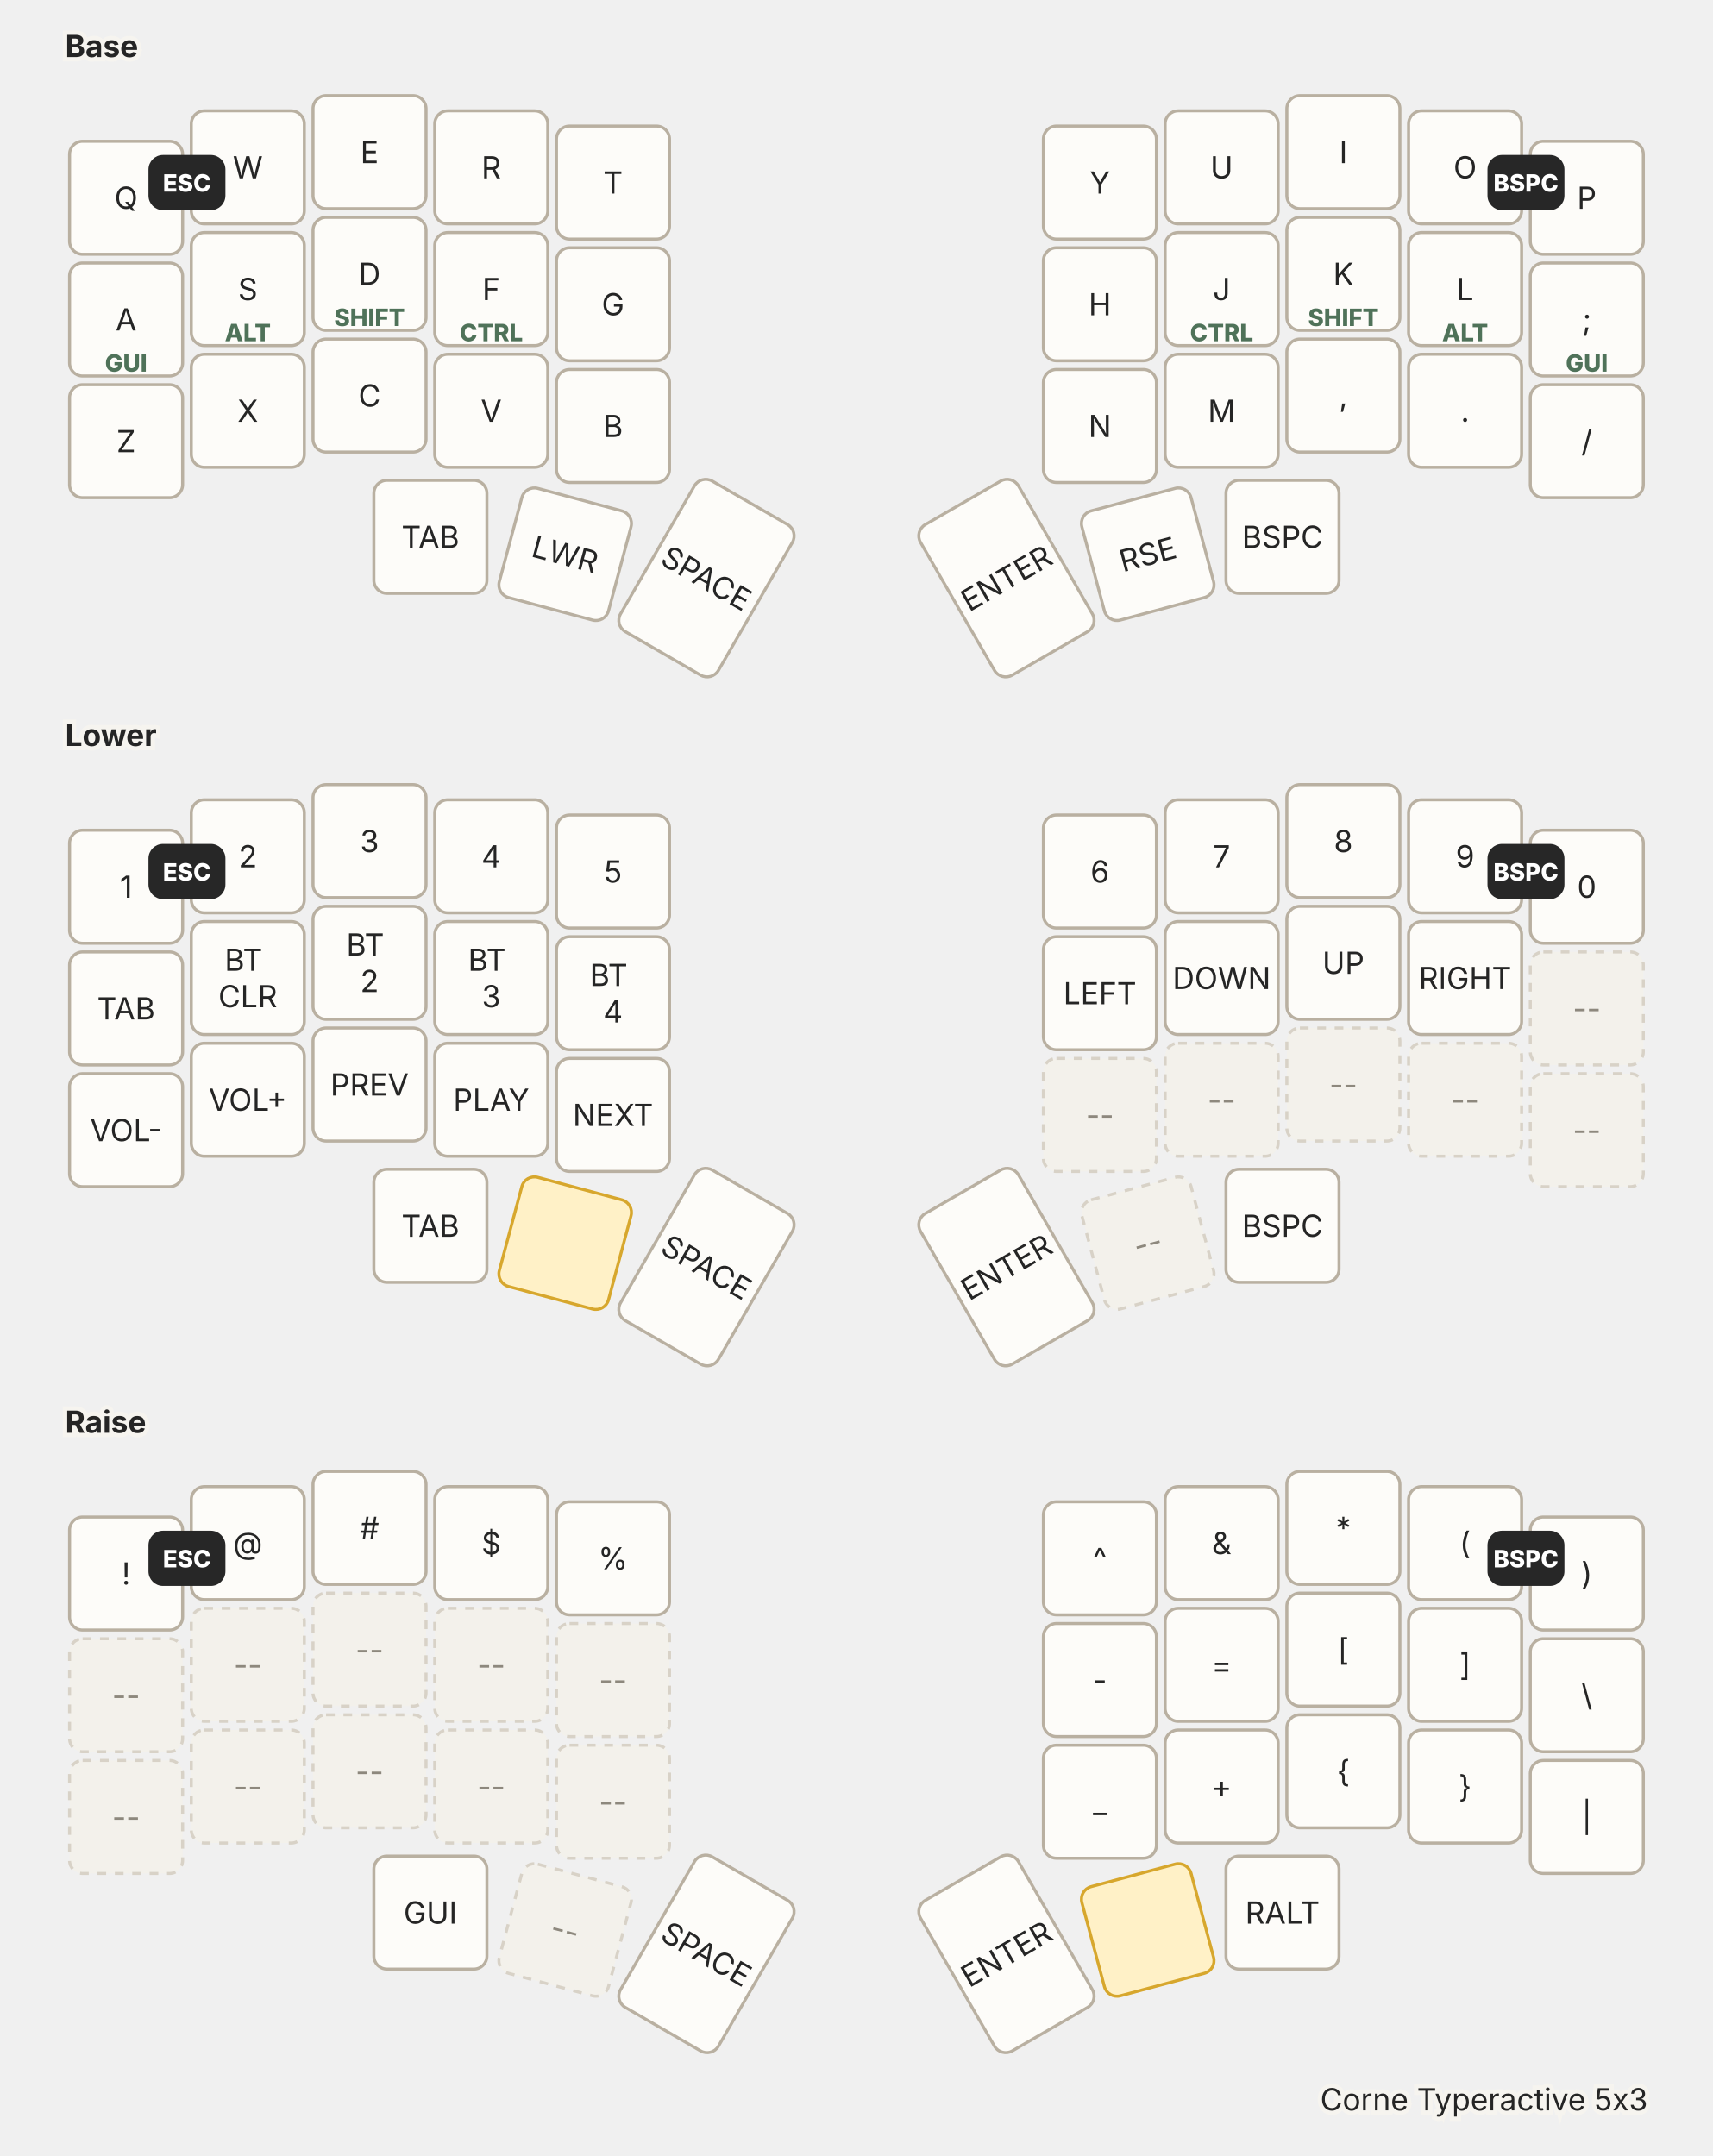
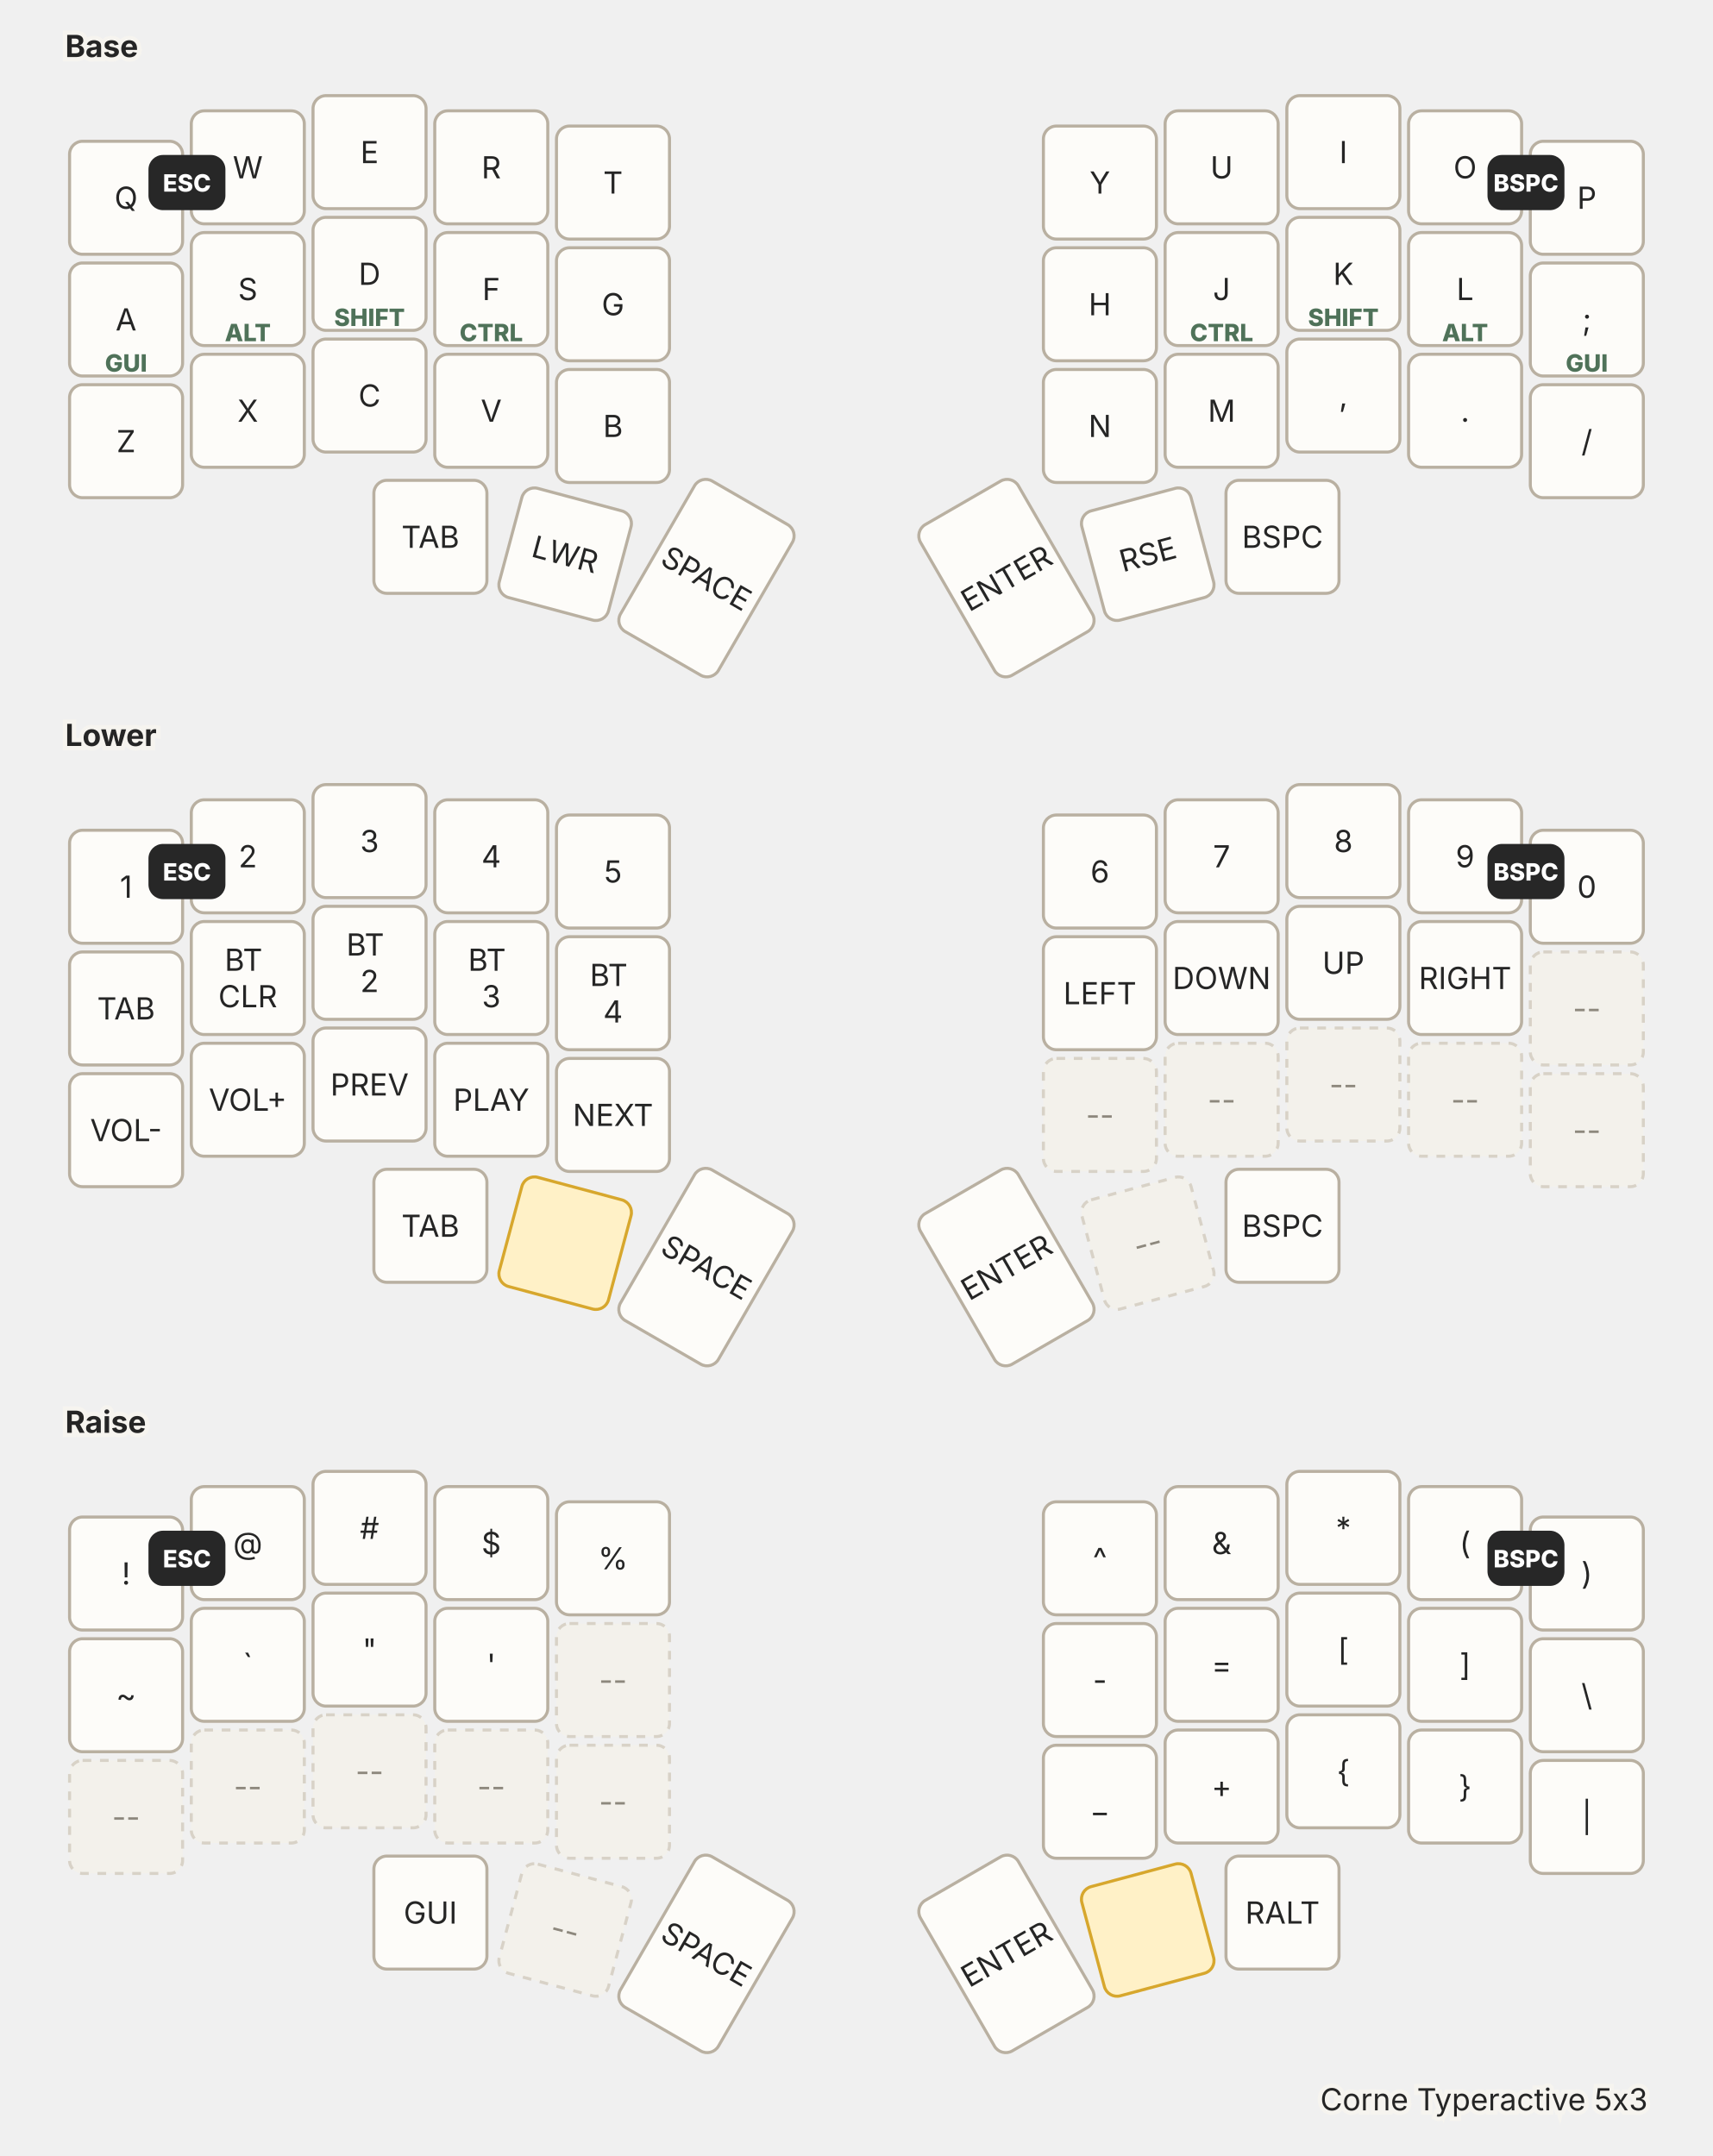
<svg xmlns="http://www.w3.org/2000/svg" width="788" height="992" viewBox="0 0 788 992" class="keymap">
  <style>/* inherit to force styles through use tags */
svg path {
    fill: inherit;
}

/* font and background color specifications */
svg.keymap {
    font-family: SFMono-Regular,Consolas,Liberation Mono,Menlo,monospace;
    font-size: 14px;
    font-kerning: normal;
    text-rendering: optimizeLegibility;
    fill: #24292e;
}

/* default key styling */
rect.key {
    fill: #f6f8fa;
}

rect.key, rect.combo {
    stroke: #c9cccf;
    stroke-width: 1;
}

/* default key side styling, only used is draw_key_sides is set */
rect.side {
    filter: brightness(90%);
}

/* color accent for combo boxes */
rect.combo, rect.combo-separate {
    fill: #cdf;
}

/* color accent for held keys */
rect.held, rect.combo.held {
    fill: #fdd;
}

/* color accent for ghost (optional) keys */
rect.ghost, rect.combo.ghost {
    stroke-dasharray: 4, 4;
    stroke-width: 2;
}

text {
    text-anchor: middle;
    dominant-baseline: middle;
}

/* styling for layer labels */
text.label {
    font-weight: bold;
    text-anchor: start;
    stroke: white;
    stroke-width: 4;
    paint-order: stroke;
}

/* styling for optional footer */
text.footer {
    text-anchor: end;
    dominant-baseline: auto;
    stroke: white;
    stroke-width: 4;
    paint-order: stroke;
}

/* styling for combo tap, and key non-tap label text */
text.combo, text.hold, text.shifted, text.left, text.right, text.tl, text.tr, text.bl, text.br {
    font-size: 11px;
}

text.hold, text.bl, text.br {
    text-anchor: middle;
    dominant-baseline: auto;
}

text.shifted, text.tl, text.tr {
    text-anchor: middle;
    dominant-baseline: hanging;
}

text.left, text.tl, text.bl {
    text-anchor: start;
}

text.right, text.tr, text.br {
    text-anchor: end;
}

text.layer-activator {
    text-decoration: underline;
}

/* styling for hold/shifted label text in combo box */
text.combo.hold, text.combo.shifted, text.combo.left, text.combo.right {
    font-size: 8px;
}

/* lighter symbol for transparent keys */
text.trans {
    fill: #7b7e81;
}

/* styling for combo dendrons */
path.combo {
    stroke-width: 1;
    stroke: gray;
    fill: none;
}

/* Start Tabler Icons Cleanup */
/* cannot use height/width with glyphs */
.icon-tabler &gt; path {
    fill: inherit;
    stroke: inherit;
    stroke-width: 2;
}
/* hide tabler's default box */
.icon-tabler &gt; path[stroke="none"][fill="none"] {
    visibility: hidden;
}
/* End Tabler Icons Cleanup */

svg.keymap {
  font-family: ui-sans-serif, system-ui, -apple-system, BlinkMacSystemFont, "Segoe UI", sans-serif;
  font-size: 14px;
  fill: #252525;
  background: #f6f4ef;
}

rect.key {
  fill: #fdfcf9;
}

rect.key,
rect.combo {
  stroke: #b9b0a1;
  stroke-width: 1.4;
}

rect.held {
  fill: #fff1c7;
  stroke: #d7a72d;
}

rect.trans {
  fill: #f3f1eb;
  stroke: #d8d2c7;
  stroke-dasharray: 4 4;
}

rect.combo {
  fill: #272727;
  stroke: #272727;
}

path.combo {
  stroke: #272727;
  stroke-width: 1.4;
}

text.combo {
  fill: #ffffff;
  font-weight: 800;
}

text.label,
text.footer {
  stroke: #f6f4ef;
  stroke-width: 4;
  paint-order: stroke;
}

text.hold {
  fill: #4f7259;
  font-weight: 800;
}

text.trans {
  fill: #8d887d;
}

text.layer-activator {
  text-decoration: none;
  font-weight: 800;
  fill: #8a6600;
}
</style>
  <g transform="translate(30, 0)" class="layer-Base">
    <text x="0" y="21" class="label" id="Base">Base</text>
    <g transform="translate(0, 42)">
      <g transform="translate(28, 49)" class="key keypos-0">
        <rect rx="6" ry="6" x="-26" y="-26" width="52" height="52" class="key" />
        <text x="0" y="0" class="key tap">Q</text>
      </g>
      <g transform="translate(84, 35)" class="key keypos-1">
        <rect rx="6" ry="6" x="-26" y="-26" width="52" height="52" class="key" />
        <text x="0" y="0" class="key tap">W</text>
      </g>
      <g transform="translate(140, 28)" class="key keypos-2">
        <rect rx="6" ry="6" x="-26" y="-26" width="52" height="52" class="key" />
        <text x="0" y="0" class="key tap">E</text>
      </g>
      <g transform="translate(196, 35)" class="key keypos-3">
        <rect rx="6" ry="6" x="-26" y="-26" width="52" height="52" class="key" />
        <text x="0" y="0" class="key tap">R</text>
      </g>
      <g transform="translate(252, 42)" class="key keypos-4">
        <rect rx="6" ry="6" x="-26" y="-26" width="52" height="52" class="key" />
        <text x="0" y="0" class="key tap">T</text>
      </g>
      <g transform="translate(476, 42)" class="key keypos-5">
        <rect rx="6" ry="6" x="-26" y="-26" width="52" height="52" class="key" />
        <text x="0" y="0" class="key tap">Y</text>
      </g>
      <g transform="translate(532, 35)" class="key keypos-6">
        <rect rx="6" ry="6" x="-26" y="-26" width="52" height="52" class="key" />
        <text x="0" y="0" class="key tap">U</text>
      </g>
      <g transform="translate(588, 28)" class="key keypos-7">
        <rect rx="6" ry="6" x="-26" y="-26" width="52" height="52" class="key" />
        <text x="0" y="0" class="key tap">I</text>
      </g>
      <g transform="translate(644, 35)" class="key keypos-8">
        <rect rx="6" ry="6" x="-26" y="-26" width="52" height="52" class="key" />
        <text x="0" y="0" class="key tap">O</text>
      </g>
      <g transform="translate(700, 49)" class="key keypos-9">
        <rect rx="6" ry="6" x="-26" y="-26" width="52" height="52" class="key" />
        <text x="0" y="0" class="key tap">P</text>
      </g>
      <g transform="translate(28, 105)" class="key keypos-10">
        <rect rx="6" ry="6" x="-26" y="-26" width="52" height="52" class="key" />
        <text x="0" y="0" class="key tap">A</text>
        <text x="0" y="24" class="key hold">GUI</text>
      </g>
      <g transform="translate(84, 91)" class="key keypos-11">
        <rect rx="6" ry="6" x="-26" y="-26" width="52" height="52" class="key" />
        <text x="0" y="0" class="key tap">S</text>
        <text x="0" y="24" class="key hold">ALT</text>
      </g>
      <g transform="translate(140, 84)" class="key keypos-12">
        <rect rx="6" ry="6" x="-26" y="-26" width="52" height="52" class="key" />
        <text x="0" y="0" class="key tap">D</text>
        <text x="0" y="24" class="key hold">SHIFT</text>
      </g>
      <g transform="translate(196, 91)" class="key keypos-13">
        <rect rx="6" ry="6" x="-26" y="-26" width="52" height="52" class="key" />
        <text x="0" y="0" class="key tap">F</text>
        <text x="0" y="24" class="key hold">CTRL</text>
      </g>
      <g transform="translate(252, 98)" class="key keypos-14">
        <rect rx="6" ry="6" x="-26" y="-26" width="52" height="52" class="key" />
        <text x="0" y="0" class="key tap">G</text>
      </g>
      <g transform="translate(476, 98)" class="key keypos-15">
        <rect rx="6" ry="6" x="-26" y="-26" width="52" height="52" class="key" />
        <text x="0" y="0" class="key tap">H</text>
      </g>
      <g transform="translate(532, 91)" class="key keypos-16">
        <rect rx="6" ry="6" x="-26" y="-26" width="52" height="52" class="key" />
        <text x="0" y="0" class="key tap">J</text>
        <text x="0" y="24" class="key hold">CTRL</text>
      </g>
      <g transform="translate(588, 84)" class="key keypos-17">
        <rect rx="6" ry="6" x="-26" y="-26" width="52" height="52" class="key" />
        <text x="0" y="0" class="key tap">K</text>
        <text x="0" y="24" class="key hold">SHIFT</text>
      </g>
      <g transform="translate(644, 91)" class="key keypos-18">
        <rect rx="6" ry="6" x="-26" y="-26" width="52" height="52" class="key" />
        <text x="0" y="0" class="key tap">L</text>
        <text x="0" y="24" class="key hold">ALT</text>
      </g>
      <g transform="translate(700, 105)" class="key keypos-19">
        <rect rx="6" ry="6" x="-26" y="-26" width="52" height="52" class="key" />
        <text x="0" y="0" class="key tap">;</text>
        <text x="0" y="24" class="key hold">GUI</text>
      </g>
      <g transform="translate(28, 161)" class="key keypos-20">
        <rect rx="6" ry="6" x="-26" y="-26" width="52" height="52" class="key" />
        <text x="0" y="0" class="key tap">Z</text>
      </g>
      <g transform="translate(84, 147)" class="key keypos-21">
        <rect rx="6" ry="6" x="-26" y="-26" width="52" height="52" class="key" />
        <text x="0" y="0" class="key tap">X</text>
      </g>
      <g transform="translate(140, 140)" class="key keypos-22">
        <rect rx="6" ry="6" x="-26" y="-26" width="52" height="52" class="key" />
        <text x="0" y="0" class="key tap">C</text>
      </g>
      <g transform="translate(196, 147)" class="key keypos-23">
        <rect rx="6" ry="6" x="-26" y="-26" width="52" height="52" class="key" />
        <text x="0" y="0" class="key tap">V</text>
      </g>
      <g transform="translate(252, 154)" class="key keypos-24">
        <rect rx="6" ry="6" x="-26" y="-26" width="52" height="52" class="key" />
        <text x="0" y="0" class="key tap">B</text>
      </g>
      <g transform="translate(476, 154)" class="key keypos-25">
        <rect rx="6" ry="6" x="-26" y="-26" width="52" height="52" class="key" />
        <text x="0" y="0" class="key tap">N</text>
      </g>
      <g transform="translate(532, 147)" class="key keypos-26">
        <rect rx="6" ry="6" x="-26" y="-26" width="52" height="52" class="key" />
        <text x="0" y="0" class="key tap">M</text>
      </g>
      <g transform="translate(588, 140)" class="key keypos-27">
        <rect rx="6" ry="6" x="-26" y="-26" width="52" height="52" class="key" />
        <text x="0" y="0" class="key tap">,</text>
      </g>
      <g transform="translate(644, 147)" class="key keypos-28">
        <rect rx="6" ry="6" x="-26" y="-26" width="52" height="52" class="key" />
        <text x="0" y="0" class="key tap">.</text>
      </g>
      <g transform="translate(700, 161)" class="key keypos-29">
        <rect rx="6" ry="6" x="-26" y="-26" width="52" height="52" class="key" />
        <text x="0" y="0" class="key tap">/</text>
      </g>
      <g transform="translate(168, 205)" class="key keypos-30">
        <rect rx="6" ry="6" x="-26" y="-26" width="52" height="52" class="key" />
        <text x="0" y="0" class="key tap">TAB</text>
      </g>
      <g transform="translate(230, 213) rotate(15.0)" class="key keypos-31">
        <rect rx="6" ry="6" x="-26" y="-26" width="52" height="52" class="key" />
        <text x="0" y="0" class="key tap">LWR</text>
      </g>
      <g transform="translate(295, 224) rotate(30.0)" class="key keypos-32">
        <rect rx="6" ry="6" x="-26" y="-40" width="52" height="80" class="key" />
        <text x="0" y="0" class="key tap">SPACE</text>
      </g>
      <g transform="translate(433, 224) rotate(-30.0)" class="key keypos-33">
        <rect rx="6" ry="6" x="-26" y="-40" width="52" height="80" class="key" />
        <text x="0" y="0" class="key tap">ENTER</text>
      </g>
      <g transform="translate(498, 213) rotate(-15.0)" class="key keypos-34">
        <rect rx="6" ry="6" x="-26" y="-26" width="52" height="52" class="key" />
        <text x="0" y="0" class="key tap">RSE</text>
      </g>
      <g transform="translate(560, 205)" class="key keypos-35">
        <rect rx="6" ry="6" x="-26" y="-26" width="52" height="52" class="key" />
        <text x="0" y="0" class="key tap">BSPC</text>
      </g>
      <g class="combo combopos-0">
        <rect rx="6" ry="6" x="39" y="30" width="34" height="24" class="combo" />
        <text x="56" y="42" class="combo tap">ESC</text>
      </g>
      <g class="combo combopos-1">
        <rect rx="6" ry="6" x="655" y="30" width="34" height="24" class="combo" />
        <text x="672" y="42" class="combo tap">BSPC</text>
      </g>
    </g>
  </g>
  <g transform="translate(30, 317)" class="layer-Lower">
    <text x="0" y="21" class="label" id="Lower">Lower</text>
    <g transform="translate(0, 42)">
      <g transform="translate(28, 49)" class="key keypos-0">
        <rect rx="6" ry="6" x="-26" y="-26" width="52" height="52" class="key" />
        <text x="0" y="0" class="key tap">1</text>
      </g>
      <g transform="translate(84, 35)" class="key keypos-1">
        <rect rx="6" ry="6" x="-26" y="-26" width="52" height="52" class="key" />
        <text x="0" y="0" class="key tap">2</text>
      </g>
      <g transform="translate(140, 28)" class="key keypos-2">
        <rect rx="6" ry="6" x="-26" y="-26" width="52" height="52" class="key" />
        <text x="0" y="0" class="key tap">3</text>
      </g>
      <g transform="translate(196, 35)" class="key keypos-3">
        <rect rx="6" ry="6" x="-26" y="-26" width="52" height="52" class="key" />
        <text x="0" y="0" class="key tap">4</text>
      </g>
      <g transform="translate(252, 42)" class="key keypos-4">
        <rect rx="6" ry="6" x="-26" y="-26" width="52" height="52" class="key" />
        <text x="0" y="0" class="key tap">5</text>
      </g>
      <g transform="translate(476, 42)" class="key keypos-5">
        <rect rx="6" ry="6" x="-26" y="-26" width="52" height="52" class="key" />
        <text x="0" y="0" class="key tap">6</text>
      </g>
      <g transform="translate(532, 35)" class="key keypos-6">
        <rect rx="6" ry="6" x="-26" y="-26" width="52" height="52" class="key" />
        <text x="0" y="0" class="key tap">7</text>
      </g>
      <g transform="translate(588, 28)" class="key keypos-7">
        <rect rx="6" ry="6" x="-26" y="-26" width="52" height="52" class="key" />
        <text x="0" y="0" class="key tap">8</text>
      </g>
      <g transform="translate(644, 35)" class="key keypos-8">
        <rect rx="6" ry="6" x="-26" y="-26" width="52" height="52" class="key" />
        <text x="0" y="0" class="key tap">9</text>
      </g>
      <g transform="translate(700, 49)" class="key keypos-9">
        <rect rx="6" ry="6" x="-26" y="-26" width="52" height="52" class="key" />
        <text x="0" y="0" class="key tap">0</text>
      </g>
      <g transform="translate(28, 105)" class="key keypos-10">
        <rect rx="6" ry="6" x="-26" y="-26" width="52" height="52" class="key" />
        <text x="0" y="0" class="key tap">TAB</text>
      </g>
      <g transform="translate(84, 91)" class="key keypos-11">
        <rect rx="6" ry="6" x="-26" y="-26" width="52" height="52" class="key" />
        <text x="0" y="0" class="key tap">
          <tspan x="0" dy="-0.6em">BT</tspan>
          <tspan x="0" dy="1.2em">CLR</tspan>
        </text>
      </g>
      <g transform="translate(140, 84)" class="key keypos-12">
        <rect rx="6" ry="6" x="-26" y="-26" width="52" height="52" class="key" />
        <text x="0" y="0" class="key tap">
          <tspan x="0" dy="-0.6em">BT</tspan>
          <tspan x="0" dy="1.2em">2</tspan>
        </text>
      </g>
      <g transform="translate(196, 91)" class="key keypos-13">
        <rect rx="6" ry="6" x="-26" y="-26" width="52" height="52" class="key" />
        <text x="0" y="0" class="key tap">
          <tspan x="0" dy="-0.6em">BT</tspan>
          <tspan x="0" dy="1.2em">3</tspan>
        </text>
      </g>
      <g transform="translate(252, 98)" class="key keypos-14">
        <rect rx="6" ry="6" x="-26" y="-26" width="52" height="52" class="key" />
        <text x="0" y="0" class="key tap">
          <tspan x="0" dy="-0.6em">BT</tspan>
          <tspan x="0" dy="1.2em">4</tspan>
        </text>
      </g>
      <g transform="translate(476, 98)" class="key keypos-15">
        <rect rx="6" ry="6" x="-26" y="-26" width="52" height="52" class="key" />
        <text x="0" y="0" class="key tap">LEFT</text>
      </g>
      <g transform="translate(532, 91)" class="key keypos-16">
        <rect rx="6" ry="6" x="-26" y="-26" width="52" height="52" class="key" />
        <text x="0" y="0" class="key tap">DOWN</text>
      </g>
      <g transform="translate(588, 84)" class="key keypos-17">
        <rect rx="6" ry="6" x="-26" y="-26" width="52" height="52" class="key" />
        <text x="0" y="0" class="key tap">UP</text>
      </g>
      <g transform="translate(644, 91)" class="key keypos-18">
        <rect rx="6" ry="6" x="-26" y="-26" width="52" height="52" class="key" />
        <text x="0" y="0" class="key tap">RIGHT</text>
      </g>
      <g transform="translate(700, 105)" class="key trans keypos-19">
        <rect rx="6" ry="6" x="-26" y="-26" width="52" height="52" class="key trans" />
        <text x="0" y="0" class="key trans tap">--</text>
      </g>
      <g transform="translate(28, 161)" class="key keypos-20">
        <rect rx="6" ry="6" x="-26" y="-26" width="52" height="52" class="key" />
        <text x="0" y="0" class="key tap">VOL-</text>
      </g>
      <g transform="translate(84, 147)" class="key keypos-21">
        <rect rx="6" ry="6" x="-26" y="-26" width="52" height="52" class="key" />
        <text x="0" y="0" class="key tap">VOL+</text>
      </g>
      <g transform="translate(140, 140)" class="key keypos-22">
        <rect rx="6" ry="6" x="-26" y="-26" width="52" height="52" class="key" />
        <text x="0" y="0" class="key tap">PREV</text>
      </g>
      <g transform="translate(196, 147)" class="key keypos-23">
        <rect rx="6" ry="6" x="-26" y="-26" width="52" height="52" class="key" />
        <text x="0" y="0" class="key tap">PLAY</text>
      </g>
      <g transform="translate(252, 154)" class="key keypos-24">
        <rect rx="6" ry="6" x="-26" y="-26" width="52" height="52" class="key" />
        <text x="0" y="0" class="key tap">NEXT</text>
      </g>
      <g transform="translate(476, 154)" class="key trans keypos-25">
        <rect rx="6" ry="6" x="-26" y="-26" width="52" height="52" class="key trans" />
        <text x="0" y="0" class="key trans tap">--</text>
      </g>
      <g transform="translate(532, 147)" class="key trans keypos-26">
        <rect rx="6" ry="6" x="-26" y="-26" width="52" height="52" class="key trans" />
        <text x="0" y="0" class="key trans tap">--</text>
      </g>
      <g transform="translate(588, 140)" class="key trans keypos-27">
        <rect rx="6" ry="6" x="-26" y="-26" width="52" height="52" class="key trans" />
        <text x="0" y="0" class="key trans tap">--</text>
      </g>
      <g transform="translate(644, 147)" class="key trans keypos-28">
        <rect rx="6" ry="6" x="-26" y="-26" width="52" height="52" class="key trans" />
        <text x="0" y="0" class="key trans tap">--</text>
      </g>
      <g transform="translate(700, 161)" class="key trans keypos-29">
        <rect rx="6" ry="6" x="-26" y="-26" width="52" height="52" class="key trans" />
        <text x="0" y="0" class="key trans tap">--</text>
      </g>
      <g transform="translate(168, 205)" class="key keypos-30">
        <rect rx="6" ry="6" x="-26" y="-26" width="52" height="52" class="key" />
        <text x="0" y="0" class="key tap">TAB</text>
      </g>
      <g transform="translate(230, 213) rotate(15.0)" class="key held keypos-31">
        <rect rx="6" ry="6" x="-26" y="-26" width="52" height="52" class="key held" />
      </g>
      <g transform="translate(295, 224) rotate(30.0)" class="key keypos-32">
        <rect rx="6" ry="6" x="-26" y="-40" width="52" height="80" class="key" />
        <text x="0" y="0" class="key tap">SPACE</text>
      </g>
      <g transform="translate(433, 224) rotate(-30.0)" class="key keypos-33">
        <rect rx="6" ry="6" x="-26" y="-40" width="52" height="80" class="key" />
        <text x="0" y="0" class="key tap">ENTER</text>
      </g>
      <g transform="translate(498, 213) rotate(-15.0)" class="key trans keypos-34">
        <rect rx="6" ry="6" x="-26" y="-26" width="52" height="52" class="key trans" />
        <text x="0" y="0" class="key trans tap">--</text>
      </g>
      <g transform="translate(560, 205)" class="key keypos-35">
        <rect rx="6" ry="6" x="-26" y="-26" width="52" height="52" class="key" />
        <text x="0" y="0" class="key tap">BSPC</text>
      </g>
      <g class="combo combopos-0">
        <rect rx="6" ry="6" x="39" y="30" width="34" height="24" class="combo" />
        <text x="56" y="42" class="combo tap">ESC</text>
      </g>
      <g class="combo combopos-1">
        <rect rx="6" ry="6" x="655" y="30" width="34" height="24" class="combo" />
        <text x="672" y="42" class="combo tap">BSPC</text>
      </g>
    </g>
  </g>
  <g transform="translate(30, 633)" class="layer-Raise">
    <text x="0" y="21" class="label" id="Raise">Raise</text>
    <g transform="translate(0, 42)">
      <g transform="translate(28, 49)" class="key keypos-0">
        <rect rx="6" ry="6" x="-26" y="-26" width="52" height="52" class="key" />
        <text x="0" y="0" class="key tap">!</text>
      </g>
      <g transform="translate(84, 35)" class="key keypos-1">
        <rect rx="6" ry="6" x="-26" y="-26" width="52" height="52" class="key" />
        <text x="0" y="0" class="key tap">@</text>
      </g>
      <g transform="translate(140, 28)" class="key keypos-2">
        <rect rx="6" ry="6" x="-26" y="-26" width="52" height="52" class="key" />
        <text x="0" y="0" class="key tap">#</text>
      </g>
      <g transform="translate(196, 35)" class="key keypos-3">
        <rect rx="6" ry="6" x="-26" y="-26" width="52" height="52" class="key" />
        <text x="0" y="0" class="key tap">$</text>
      </g>
      <g transform="translate(252, 42)" class="key keypos-4">
        <rect rx="6" ry="6" x="-26" y="-26" width="52" height="52" class="key" />
        <text x="0" y="0" class="key tap">%</text>
      </g>
      <g transform="translate(476, 42)" class="key keypos-5">
        <rect rx="6" ry="6" x="-26" y="-26" width="52" height="52" class="key" />
        <text x="0" y="0" class="key tap">^</text>
      </g>
      <g transform="translate(532, 35)" class="key keypos-6">
        <rect rx="6" ry="6" x="-26" y="-26" width="52" height="52" class="key" />
        <text x="0" y="0" class="key tap">&amp;</text>
      </g>
      <g transform="translate(588, 28)" class="key keypos-7">
        <rect rx="6" ry="6" x="-26" y="-26" width="52" height="52" class="key" />
        <text x="0" y="0" class="key tap">*</text>
      </g>
      <g transform="translate(644, 35)" class="key keypos-8">
        <rect rx="6" ry="6" x="-26" y="-26" width="52" height="52" class="key" />
        <text x="0" y="0" class="key tap">(</text>
      </g>
      <g transform="translate(700, 49)" class="key keypos-9">
        <rect rx="6" ry="6" x="-26" y="-26" width="52" height="52" class="key" />
        <text x="0" y="0" class="key tap">)</text>
      </g>
-       <g transform="translate(28, 105)" class="key trans keypos-10">
-         <rect rx="6" ry="6" x="-26" y="-26" width="52" height="52" class="key trans" />
-         <text x="0" y="0" class="key trans tap">--</text>
-       </g>
-       <g transform="translate(84, 91)" class="key trans keypos-11">
-         <rect rx="6" ry="6" x="-26" y="-26" width="52" height="52" class="key trans" />
-         <text x="0" y="0" class="key trans tap">--</text>
-       </g>
-       <g transform="translate(140, 84)" class="key trans keypos-12">
-         <rect rx="6" ry="6" x="-26" y="-26" width="52" height="52" class="key trans" />
-         <text x="0" y="0" class="key trans tap">--</text>
-       </g>
-       <g transform="translate(196, 91)" class="key trans keypos-13">
-         <rect rx="6" ry="6" x="-26" y="-26" width="52" height="52" class="key trans" />
-         <text x="0" y="0" class="key trans tap">--</text>
+       <g transform="translate(28, 105)" class="key keypos-10">
+         <rect rx="6" ry="6" x="-26" y="-26" width="52" height="52" class="key" />
+         <text x="0" y="0" class="key tap">~</text>
+       </g>
+       <g transform="translate(84, 91)" class="key keypos-11">
+         <rect rx="6" ry="6" x="-26" y="-26" width="52" height="52" class="key" />
+         <text x="0" y="0" class="key tap">`</text>
+       </g>
+       <g transform="translate(140, 84)" class="key keypos-12">
+         <rect rx="6" ry="6" x="-26" y="-26" width="52" height="52" class="key" />
+         <text x="0" y="0" class="key tap">"</text>
+       </g>
+       <g transform="translate(196, 91)" class="key keypos-13">
+         <rect rx="6" ry="6" x="-26" y="-26" width="52" height="52" class="key" />
+         <text x="0" y="0" class="key tap">'</text>
      </g>
      <g transform="translate(252, 98)" class="key trans keypos-14">
        <rect rx="6" ry="6" x="-26" y="-26" width="52" height="52" class="key trans" />
        <text x="0" y="0" class="key trans tap">--</text>
      </g>
      <g transform="translate(476, 98)" class="key keypos-15">
        <rect rx="6" ry="6" x="-26" y="-26" width="52" height="52" class="key" />
        <text x="0" y="0" class="key tap">-</text>
      </g>
      <g transform="translate(532, 91)" class="key keypos-16">
        <rect rx="6" ry="6" x="-26" y="-26" width="52" height="52" class="key" />
        <text x="0" y="0" class="key tap">=</text>
      </g>
      <g transform="translate(588, 84)" class="key keypos-17">
        <rect rx="6" ry="6" x="-26" y="-26" width="52" height="52" class="key" />
        <text x="0" y="0" class="key tap">[</text>
      </g>
      <g transform="translate(644, 91)" class="key keypos-18">
        <rect rx="6" ry="6" x="-26" y="-26" width="52" height="52" class="key" />
        <text x="0" y="0" class="key tap">]</text>
      </g>
      <g transform="translate(700, 105)" class="key keypos-19">
        <rect rx="6" ry="6" x="-26" y="-26" width="52" height="52" class="key" />
        <text x="0" y="0" class="key tap">\</text>
      </g>
      <g transform="translate(28, 161)" class="key trans keypos-20">
        <rect rx="6" ry="6" x="-26" y="-26" width="52" height="52" class="key trans" />
        <text x="0" y="0" class="key trans tap">--</text>
      </g>
      <g transform="translate(84, 147)" class="key trans keypos-21">
        <rect rx="6" ry="6" x="-26" y="-26" width="52" height="52" class="key trans" />
        <text x="0" y="0" class="key trans tap">--</text>
      </g>
      <g transform="translate(140, 140)" class="key trans keypos-22">
        <rect rx="6" ry="6" x="-26" y="-26" width="52" height="52" class="key trans" />
        <text x="0" y="0" class="key trans tap">--</text>
      </g>
      <g transform="translate(196, 147)" class="key trans keypos-23">
        <rect rx="6" ry="6" x="-26" y="-26" width="52" height="52" class="key trans" />
        <text x="0" y="0" class="key trans tap">--</text>
      </g>
      <g transform="translate(252, 154)" class="key trans keypos-24">
        <rect rx="6" ry="6" x="-26" y="-26" width="52" height="52" class="key trans" />
        <text x="0" y="0" class="key trans tap">--</text>
      </g>
      <g transform="translate(476, 154)" class="key keypos-25">
        <rect rx="6" ry="6" x="-26" y="-26" width="52" height="52" class="key" />
        <text x="0" y="0" class="key tap">_</text>
      </g>
      <g transform="translate(532, 147)" class="key keypos-26">
        <rect rx="6" ry="6" x="-26" y="-26" width="52" height="52" class="key" />
        <text x="0" y="0" class="key tap">+</text>
      </g>
      <g transform="translate(588, 140)" class="key keypos-27">
        <rect rx="6" ry="6" x="-26" y="-26" width="52" height="52" class="key" />
        <text x="0" y="0" class="key tap">{</text>
      </g>
      <g transform="translate(644, 147)" class="key keypos-28">
        <rect rx="6" ry="6" x="-26" y="-26" width="52" height="52" class="key" />
        <text x="0" y="0" class="key tap">}</text>
      </g>
      <g transform="translate(700, 161)" class="key keypos-29">
        <rect rx="6" ry="6" x="-26" y="-26" width="52" height="52" class="key" />
        <text x="0" y="0" class="key tap">|</text>
      </g>
      <g transform="translate(168, 205)" class="key keypos-30">
        <rect rx="6" ry="6" x="-26" y="-26" width="52" height="52" class="key" />
        <text x="0" y="0" class="key tap">GUI</text>
      </g>
      <g transform="translate(230, 213) rotate(15.0)" class="key trans keypos-31">
        <rect rx="6" ry="6" x="-26" y="-26" width="52" height="52" class="key trans" />
        <text x="0" y="0" class="key trans tap">--</text>
      </g>
      <g transform="translate(295, 224) rotate(30.0)" class="key keypos-32">
        <rect rx="6" ry="6" x="-26" y="-40" width="52" height="80" class="key" />
        <text x="0" y="0" class="key tap">SPACE</text>
      </g>
      <g transform="translate(433, 224) rotate(-30.0)" class="key keypos-33">
        <rect rx="6" ry="6" x="-26" y="-40" width="52" height="80" class="key" />
        <text x="0" y="0" class="key tap">ENTER</text>
      </g>
      <g transform="translate(498, 213) rotate(-15.0)" class="key held keypos-34">
        <rect rx="6" ry="6" x="-26" y="-26" width="52" height="52" class="key held" />
      </g>
      <g transform="translate(560, 205)" class="key keypos-35">
        <rect rx="6" ry="6" x="-26" y="-26" width="52" height="52" class="key" />
        <text x="0" y="0" class="key tap">RALT</text>
      </g>
      <g class="combo combopos-0">
        <rect rx="6" ry="6" x="39" y="30" width="34" height="24" class="combo" />
        <text x="56" y="42" class="combo tap">ESC</text>
      </g>
      <g class="combo combopos-1">
        <rect rx="6" ry="6" x="655" y="30" width="34" height="24" class="combo" />
        <text x="672" y="42" class="combo tap">BSPC</text>
      </g>
    </g>
  </g>
  <text x="758.0" y="971.0" class="footer">Corne Typeractive 5x3</text>
</svg>
